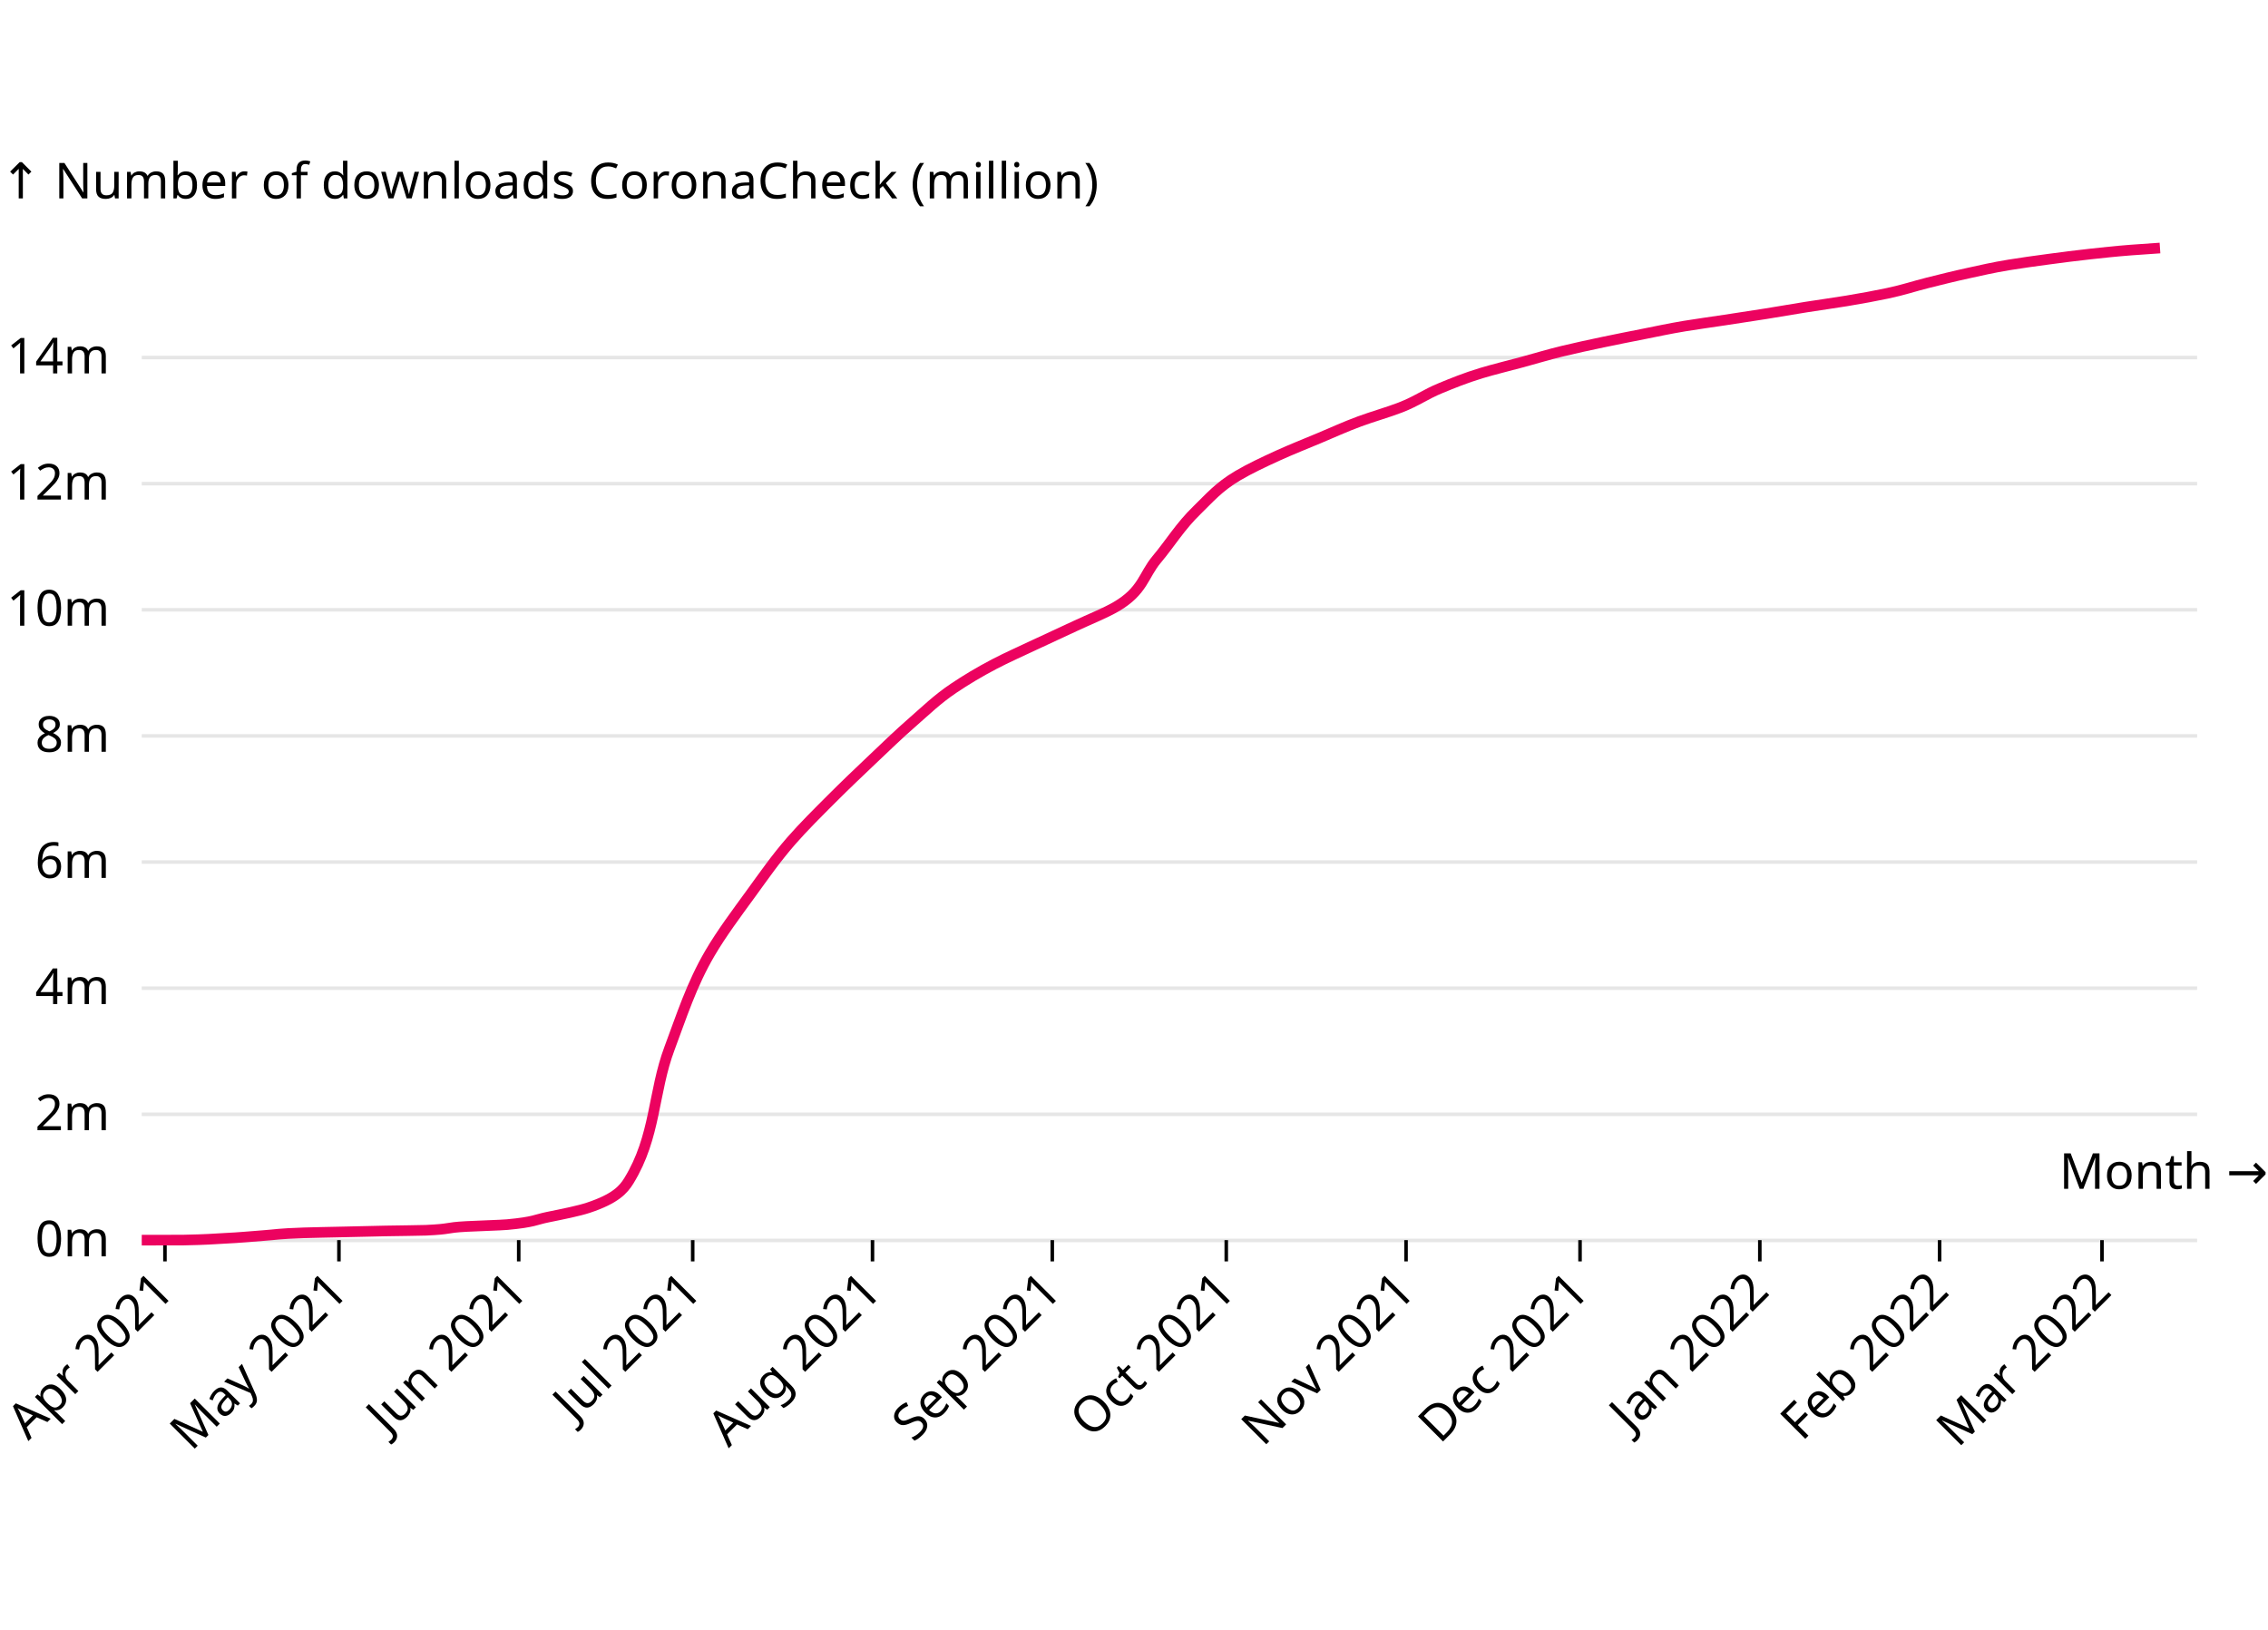
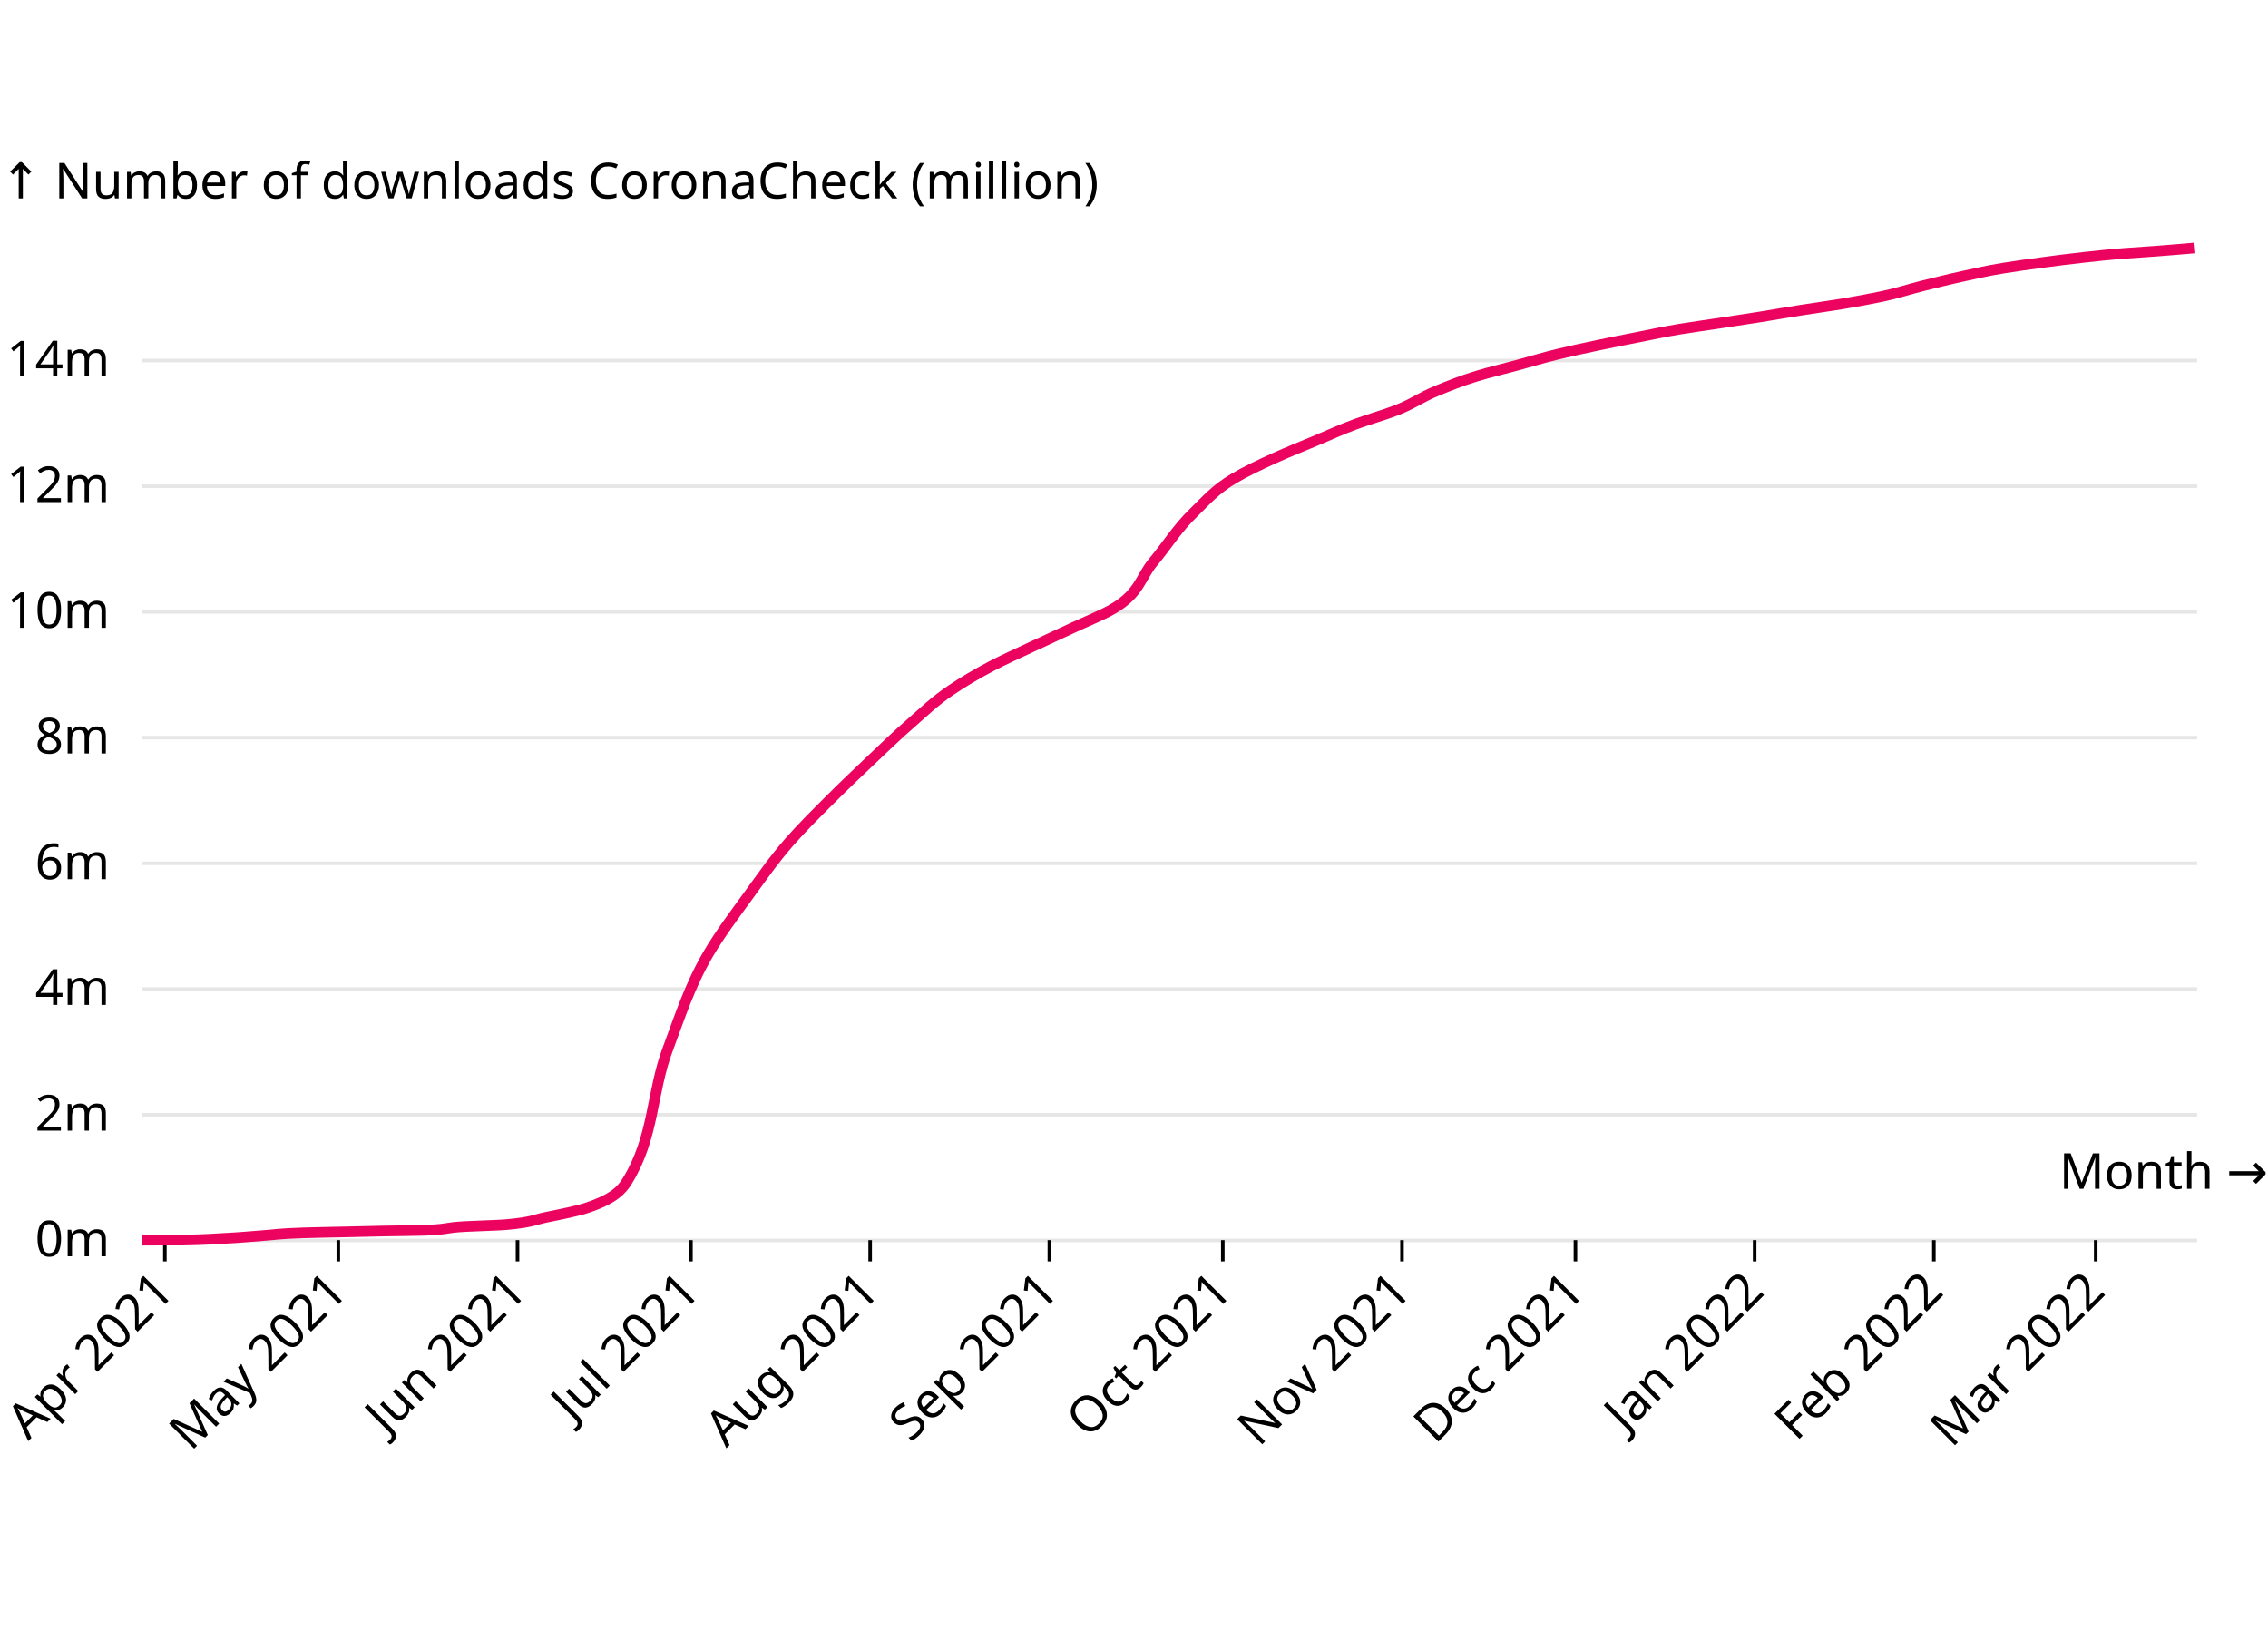
<svg xmlns="http://www.w3.org/2000/svg" class="plot" fill="currentColor" text-anchor="middle" width="640" height="460" viewBox="0 0 640 400" style="font-family: 'RO Sans', sans-serif; font-size: 14px;">
  <g transform="translate(40,0)" fill="none" text-anchor="end">
-     <g class="tick" opacity="1" transform="translate(0,320.0881)">
+     <g class="tick" opacity="1" transform="translate(0,320.0878)">
      <line stroke="currentColor" x2="0" />
      <line stroke="currentColor" x2="580" stroke-opacity="0.1" />
      <text fill="currentColor" x="-9" dy="0.32em">0m</text>
    </g>
-     <g class="tick" opacity="1" transform="translate(0,284.4905)">
+     <g class="tick" opacity="1" transform="translate(0,284.6097)">
      <line stroke="currentColor" x2="0" />
      <line stroke="currentColor" x2="580" stroke-opacity="0.1" />
      <text fill="currentColor" x="-9" dy="0.32em">2m</text>
    </g>
-     <g class="tick" opacity="1" transform="translate(0,248.8929)">
+     <g class="tick" opacity="1" transform="translate(0,249.1316)">
      <line stroke="currentColor" x2="0" />
      <line stroke="currentColor" x2="580" stroke-opacity="0.1" />
      <text fill="currentColor" x="-9" dy="0.32em">4m</text>
    </g>
-     <g class="tick" opacity="1" transform="translate(0,213.2953)">
+     <g class="tick" opacity="1" transform="translate(0,213.6535)">
      <line stroke="currentColor" x2="0" />
      <line stroke="currentColor" x2="580" stroke-opacity="0.1" />
      <text fill="currentColor" x="-9" dy="0.32em">6m</text>
    </g>
-     <g class="tick" opacity="1" transform="translate(0,177.6977)">
+     <g class="tick" opacity="1" transform="translate(0,178.1754)">
      <line stroke="currentColor" x2="0" />
      <line stroke="currentColor" x2="580" stroke-opacity="0.1" />
      <text fill="currentColor" x="-9" dy="0.32em">8m</text>
    </g>
-     <g class="tick" opacity="1" transform="translate(0,142.1001)">
+     <g class="tick" opacity="1" transform="translate(0,142.6973)">
      <line stroke="currentColor" x2="0" />
      <line stroke="currentColor" x2="580" stroke-opacity="0.1" />
      <text fill="currentColor" x="-9" dy="0.32em">10m</text>
    </g>
-     <g class="tick" opacity="1" transform="translate(0,106.5025)">
+     <g class="tick" opacity="1" transform="translate(0,107.2192)">
      <line stroke="currentColor" x2="0" />
      <line stroke="currentColor" x2="580" stroke-opacity="0.1" />
      <text fill="currentColor" x="-9" dy="0.32em">12m</text>
    </g>
-     <g class="tick" opacity="1" transform="translate(0,70.90492)">
+     <g class="tick" opacity="1" transform="translate(0,71.7411)">
      <line stroke="currentColor" x2="0" />
      <line stroke="currentColor" x2="580" stroke-opacity="0.1" />
      <text fill="currentColor" x="-9" dy="0.32em">14m</text>
    </g>
    <text fill="currentColor" transform="translate(-40,40)" dy="-1em" text-anchor="start">↑ Number of downloads CoronaCheck (million)</text>
  </g>
  <g transform="translate(0,320)" fill="none" text-anchor="middle">
-     <g class="tick" opacity="1" transform="translate(46.5462,0)">
+     <g class="tick" opacity="1" transform="translate(46.52528,0)">
      <line stroke="currentColor" y2="6" />
      <text fill="currentColor" dy="0.32em" transform="translate(0, 11.82843) rotate(-45)" text-anchor="end">Apr 2021</text>
    </g>
-     <g class="tick" opacity="1" transform="translate(95.64271,0)">
+     <g class="tick" opacity="1" transform="translate(95.46491,0)">
      <line stroke="currentColor" y2="6" />
      <text fill="currentColor" dy="0.32em" transform="translate(0, 11.82843) rotate(-45)" text-anchor="end">May 2021</text>
    </g>
-     <g class="tick" opacity="1" transform="translate(146.3758,0)">
+     <g class="tick" opacity="1" transform="translate(146.0359,0)">
      <line stroke="currentColor" y2="6" />
      <text fill="currentColor" dy="0.32em" transform="translate(0, 11.82843) rotate(-45)" text-anchor="end">Jun 2021</text>
    </g>
-     <g class="tick" opacity="1" transform="translate(195.4723,0)">
+     <g class="tick" opacity="1" transform="translate(194.9755,0)">
      <line stroke="currentColor" y2="6" />
      <text fill="currentColor" dy="0.32em" transform="translate(0, 11.82843) rotate(-45)" text-anchor="end">Jul 2021</text>
    </g>
-     <g class="tick" opacity="1" transform="translate(246.2053,0)">
+     <g class="tick" opacity="1" transform="translate(245.5464,0)">
      <line stroke="currentColor" y2="6" />
      <text fill="currentColor" dy="0.32em" transform="translate(0, 11.82843) rotate(-45)" text-anchor="end">Aug 2021</text>
    </g>
-     <g class="tick" opacity="1" transform="translate(296.9384,0)">
+     <g class="tick" opacity="1" transform="translate(296.1174,0)">
      <line stroke="currentColor" y2="6" />
      <text fill="currentColor" dy="0.32em" transform="translate(0, 11.82843) rotate(-45)" text-anchor="end">Sep 2021</text>
    </g>
-     <g class="tick" opacity="1" transform="translate(346.0349,0)">
+     <g class="tick" opacity="1" transform="translate(345.057,0)">
      <line stroke="currentColor" y2="6" />
      <text fill="currentColor" dy="0.32em" transform="translate(0, 11.82843) rotate(-45)" text-anchor="end">Oct 2021</text>
    </g>
-     <g class="tick" opacity="1" transform="translate(396.768,0)">
+     <g class="tick" opacity="1" transform="translate(395.628,0)">
      <line stroke="currentColor" y2="6" />
      <text fill="currentColor" dy="0.32em" transform="translate(0, 11.82843) rotate(-45)" text-anchor="end">Nov 2021</text>
    </g>
-     <g class="tick" opacity="1" transform="translate(445.8645,0)">
+     <g class="tick" opacity="1" transform="translate(444.5676,0)">
      <line stroke="currentColor" y2="6" />
      <text fill="currentColor" dy="0.32em" transform="translate(0, 11.82843) rotate(-45)" text-anchor="end">Dec 2021</text>
    </g>
-     <g class="tick" opacity="1" transform="translate(496.5975,0)">
+     <g class="tick" opacity="1" transform="translate(495.1386,0)">
      <line stroke="currentColor" y2="6" />
      <text fill="currentColor" dy="0.32em" transform="translate(0, 11.82843) rotate(-45)" text-anchor="end">Jan 2022</text>
    </g>
-     <g class="tick" opacity="1" transform="translate(547.3306,0)">
+     <g class="tick" opacity="1" transform="translate(545.7095,0)">
      <line stroke="currentColor" y2="6" />
      <text fill="currentColor" dy="0.32em" transform="translate(0, 11.82843) rotate(-45)" text-anchor="end">Feb 2022</text>
    </g>
-     <g class="tick" opacity="1" transform="translate(593.154,0)">
+     <g class="tick" opacity="1" transform="translate(591.3865,0)">
      <line stroke="currentColor" y2="6" />
      <text fill="currentColor" dy="0.32em" transform="translate(0, 11.82843) rotate(-45)" text-anchor="end">Mar 2022</text>
    </g>
    <text fill="currentColor" transform="translate(640,-10)" dy="-0.32em" text-anchor="end">Month →</text>
  </g>
  <g fill="none" stroke="#ec025f" stroke-width="3" stroke-miterlimit="1">
-     <path d="M40,320C45.648,319.997,51.296,319.993,51.456,319.99C59.093,319.834,59.685,319.678,62.912,319.521C68.513,319.25,70.438,318.978,74.368,318.707C78.087,318.45,78.186,318.193,85.823,317.936C88.442,317.848,93.447,317.76,97.279,317.672C101.085,317.585,104.166,317.497,108.735,317.41C112.137,317.345,118.795,317.28,120.191,317.214C127.828,316.858,125.163,316.502,131.647,316.146C134.825,315.971,141.202,315.796,143.103,315.621C150.74,314.92,151.091,314.218,154.559,313.516C158.936,312.629,163.353,311.743,166.014,310.857C173.652,308.314,175.911,305.771,177.47,303.228C185.107,290.775,184.248,278.322,188.926,265.869C192.298,256.893,195.108,247.918,200.382,238.943C203.644,233.391,207.796,227.84,211.838,222.288C215.476,217.291,218.927,212.294,223.294,207.297C226.766,203.324,230.78,199.351,234.749,195.379C238.438,191.687,242.307,187.995,246.205,184.303C249.95,180.757,253.583,177.211,257.661,173.665C261.276,170.521,264.441,167.378,269.117,164.234C272.49,161.967,276.24,159.699,280.573,157.432C284.059,155.608,288.156,153.783,292.029,151.959C295.796,150.185,299.692,148.411,303.485,146.636C307.33,144.838,311.853,143.039,314.94,141.24C322.578,136.791,322.663,132.342,326.396,127.892C330.308,123.231,333.029,118.569,337.852,113.907C341.19,110.681,343.836,107.455,349.308,104.23C352.547,102.32,356.561,100.411,360.764,98.501C364.309,96.89,368.367,95.279,372.22,93.668C376.005,92.086,379.402,90.503,383.676,88.921C387.187,87.62,391.775,86.32,395.131,85.02C399.873,83.183,402.106,81.347,406.587,79.51C410.017,78.104,413.413,76.699,418.043,75.293C421.428,74.265,425.7,73.237,429.499,72.21C433.338,71.171,436.662,70.132,440.955,69.094C444.458,68.246,448.388,67.398,452.411,66.551C456.062,65.781,459.957,65.012,463.867,64.243C467.602,63.507,470.901,62.772,475.322,62.037C478.774,61.463,483.003,60.89,486.778,60.316C490.642,59.729,494.544,59.141,498.234,58.554C502.201,57.923,505.705,57.292,509.69,56.661C513.367,56.078,517.636,55.496,521.146,54.913C525.423,54.204,529.239,53.494,532.602,52.784C537.319,51.788,540.054,50.793,544.057,49.797C547.722,48.885,551.312,47.974,555.513,47.063C559.059,46.293,562.26,45.524,566.969,44.755C570.333,44.205,574.271,43.655,578.425,43.106C581.996,42.633,585.482,42.161,589.881,41.689C593.34,41.317,596.544,40.946,601.337,40.574C603.806,40.383,606.663,40.191,609.519,40" />
+     <path d="M40,320C45.63,319.997,51.26,319.993,51.419,319.99C59.032,319.834,59.622,319.679,62.838,319.523C68.422,319.252,70.341,318.982,74.258,318.711C77.965,318.455,78.064,318.199,85.677,317.943C88.287,317.856,93.276,317.768,97.096,317.68C100.889,317.593,103.961,317.506,108.515,317.419C111.907,317.354,118.543,317.289,119.935,317.224C127.548,316.869,124.891,316.514,131.354,316.158C134.522,315.984,140.879,315.81,142.773,315.636C150.386,314.937,150.736,314.237,154.192,313.537C158.556,312.654,162.959,311.771,165.612,310.888C173.225,308.353,175.476,305.819,177.031,303.284C184.644,290.873,183.787,278.462,188.45,266.051C191.811,257.105,194.613,248.16,199.869,239.215C203.121,233.682,207.26,228.149,211.289,222.616C214.915,217.636,218.355,212.656,222.708,207.675C226.169,203.716,230.171,199.756,234.127,195.797C237.804,192.118,241.66,188.438,245.546,184.759C249.279,181.224,252.901,177.69,256.966,174.156C260.569,171.023,263.724,167.89,268.385,164.757C271.747,162.497,275.485,160.238,279.804,157.978C283.279,156.16,287.363,154.341,291.223,152.523C294.978,150.755,298.862,148.987,302.643,147.218C306.475,145.426,310.985,143.633,314.062,141.841C321.675,137.406,321.759,132.972,325.481,128.537C329.38,123.891,332.093,119.245,336.9,114.599C340.227,111.384,342.865,108.169,348.32,104.954C351.549,103.051,355.55,101.148,359.739,99.245C363.273,97.639,367.317,96.034,371.158,94.428C374.931,92.851,378.317,91.274,382.577,89.696C386.077,88.401,390.651,87.105,393.997,85.809C398.723,83.978,400.948,82.148,405.416,80.317C408.835,78.916,412.22,77.515,416.835,76.114C420.209,75.09,424.468,74.066,428.254,73.042C432.081,72.006,435.395,70.971,439.674,69.936C443.165,69.091,447.083,68.246,451.093,67.402C454.732,66.635,458.615,65.868,462.512,65.101C466.236,64.369,469.524,63.636,473.931,62.903C477.372,62.331,481.587,61.76,485.351,61.188C489.202,60.602,493.091,60.017,496.77,59.432C500.724,58.803,504.217,58.174,508.189,57.545C511.854,56.964,516.11,56.384,519.608,55.803C523.872,55.096,527.676,54.388,531.028,53.681C535.73,52.689,538.457,51.696,542.447,50.704C546.099,49.795,549.679,48.887,553.866,47.979C557.401,47.212,560.591,46.445,565.285,45.679C568.639,45.131,572.563,44.583,576.705,44.035C580.264,43.564,583.739,43.094,588.124,42.623C591.572,42.253,594.766,41.882,599.543,41.512C602.004,41.321,605.133,41.131,607.7,40.94C611.916,40.627,615.518,40.313,619.119,40" />
  </g>
</svg>
